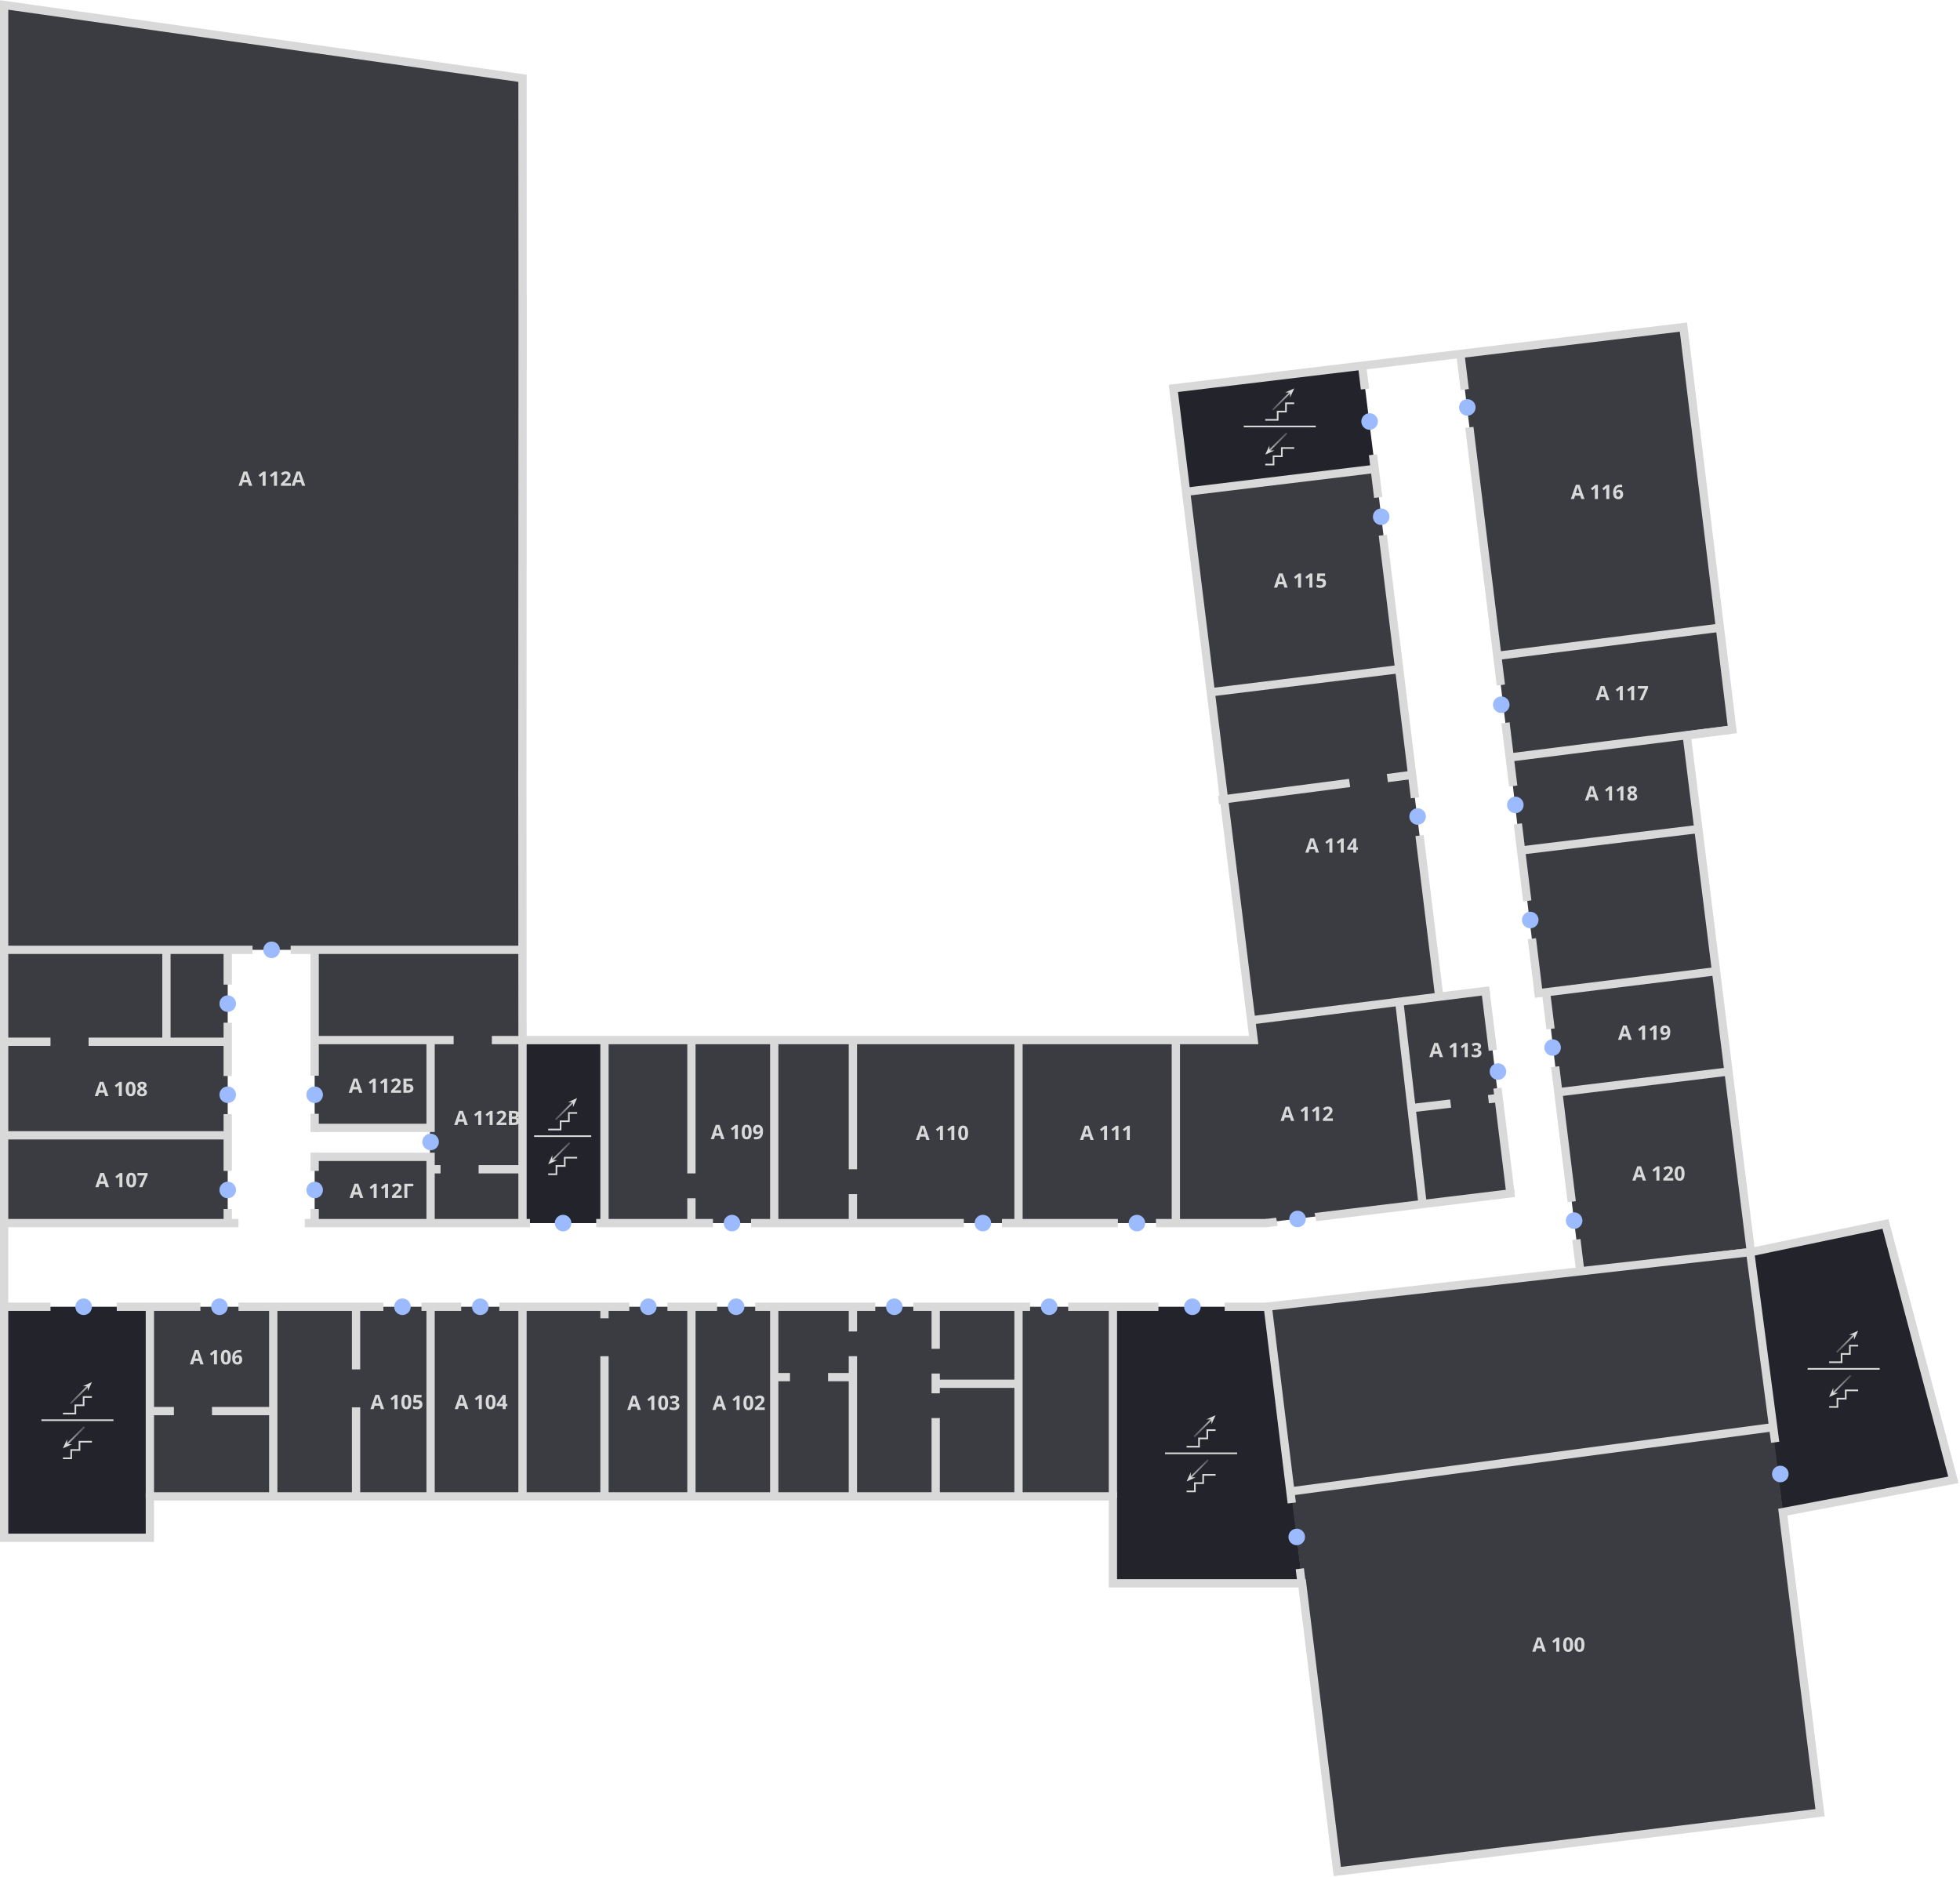
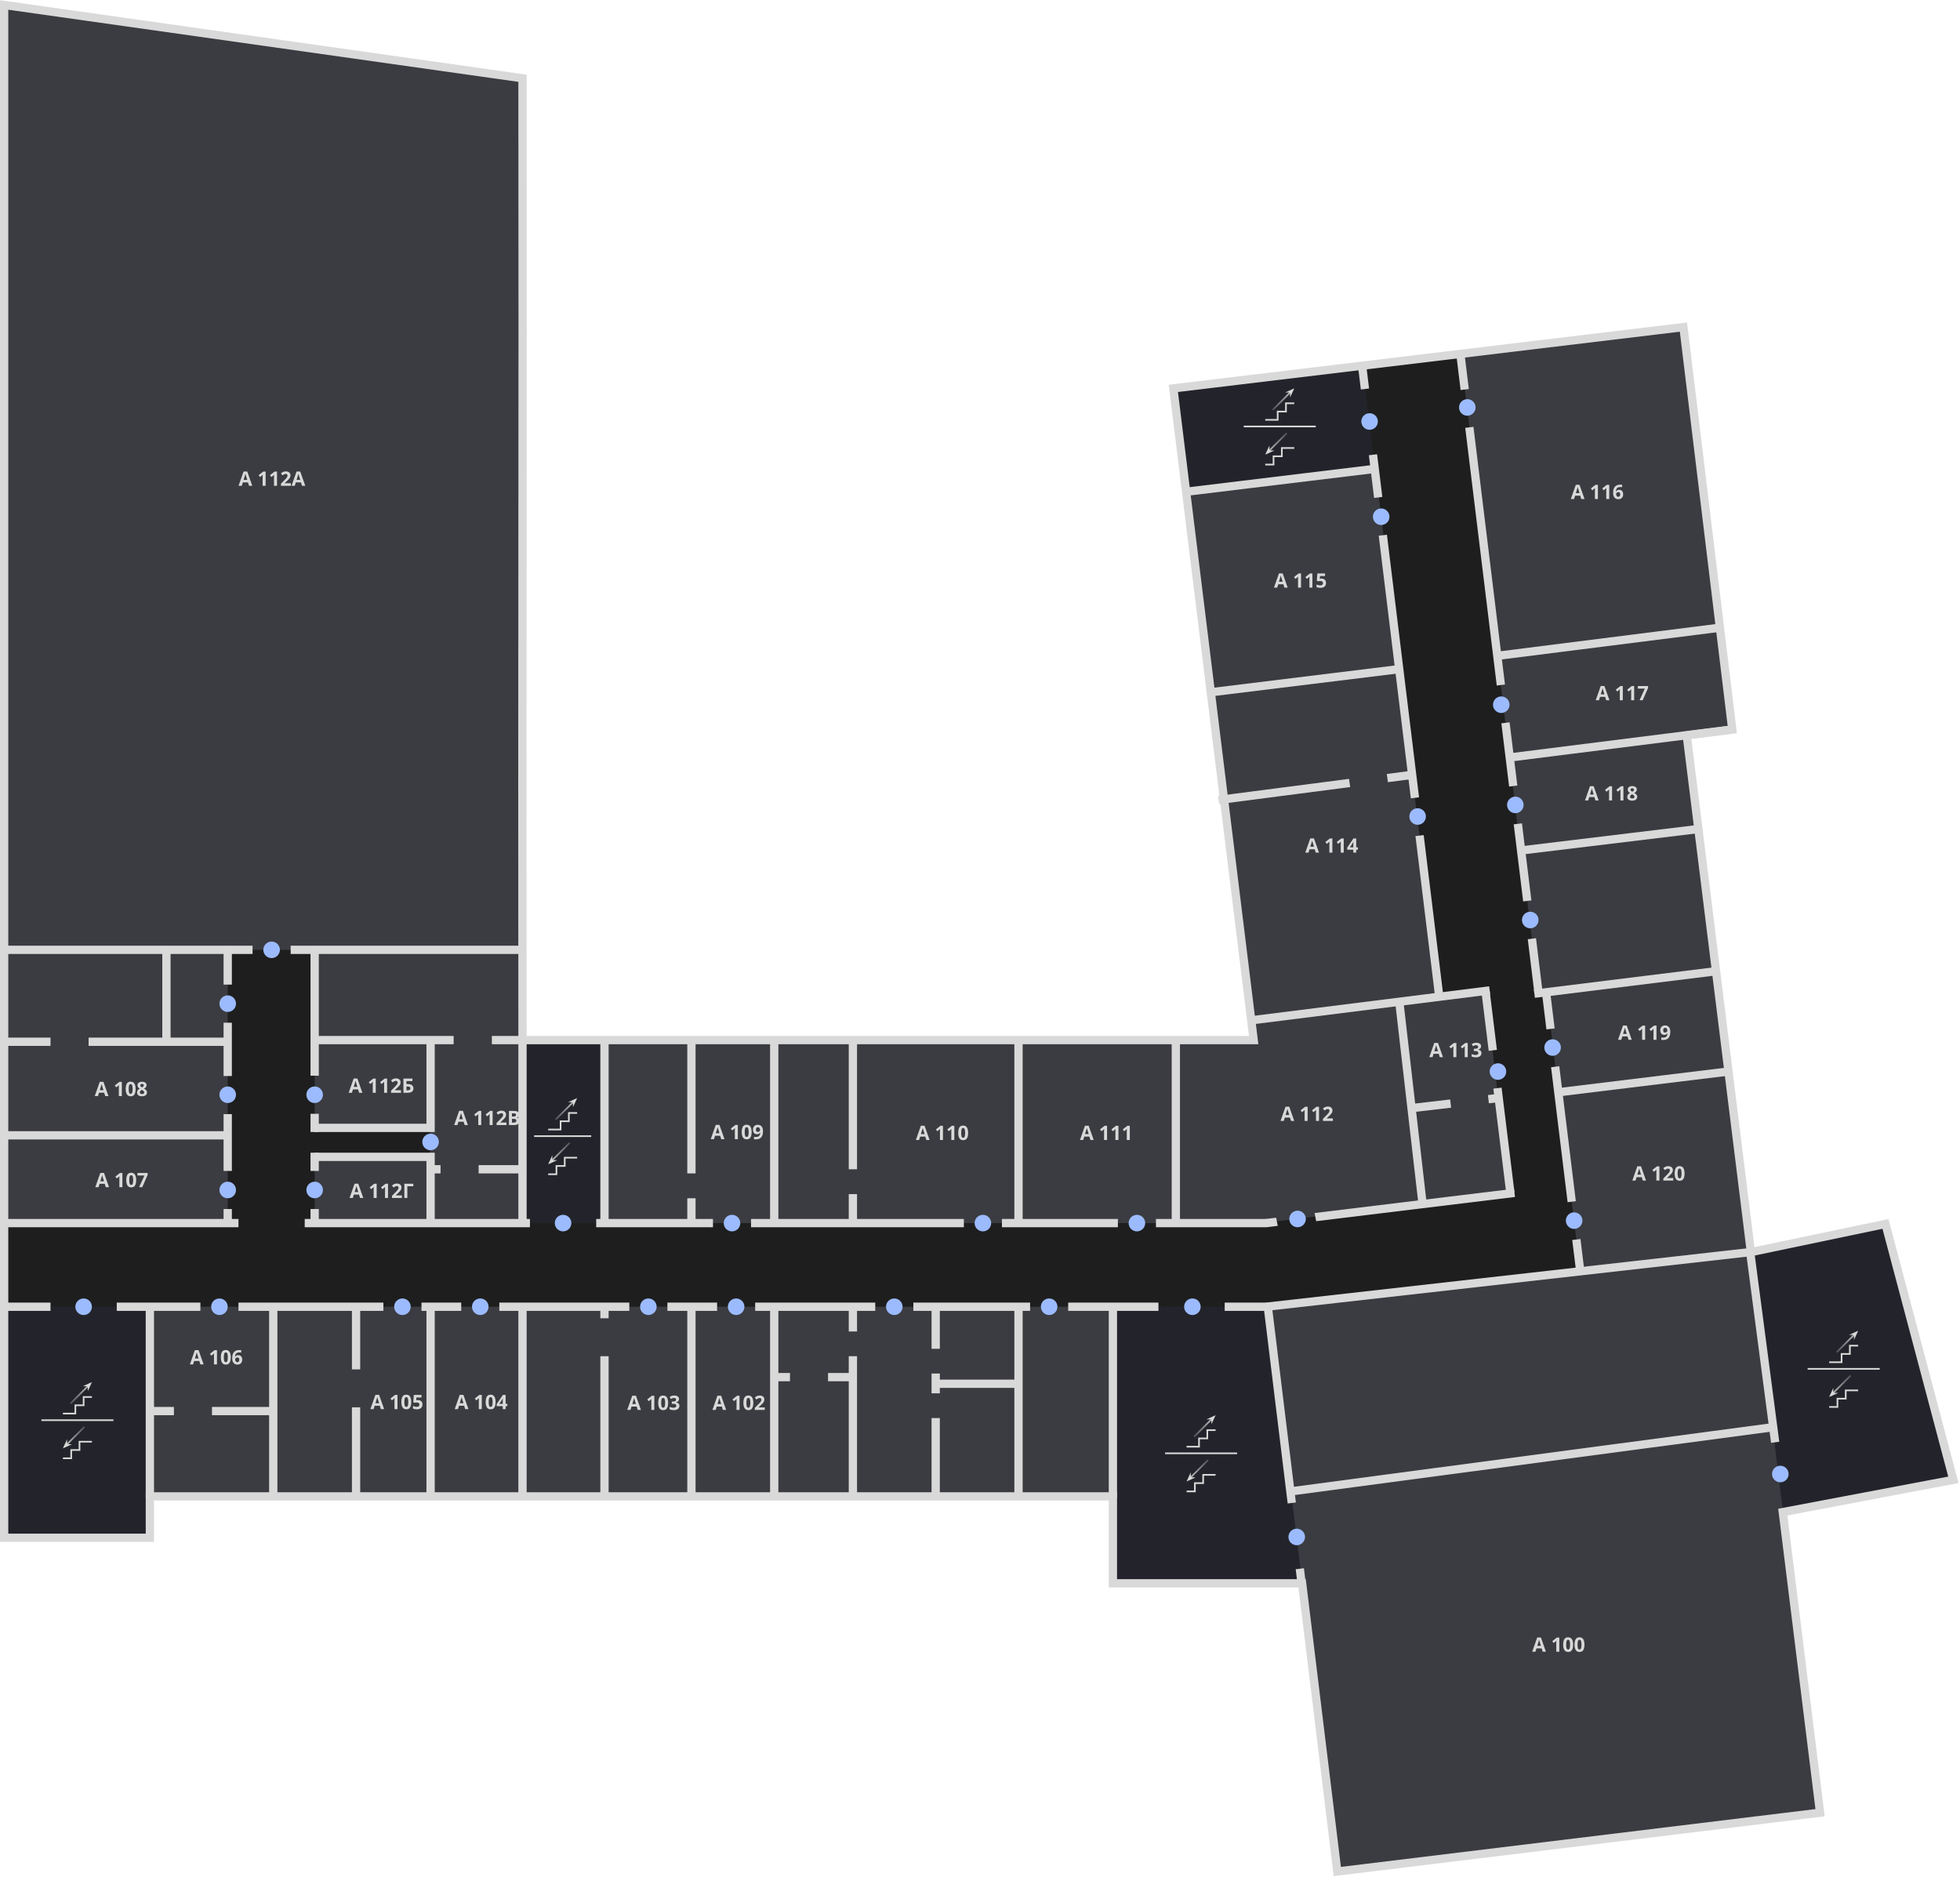
<svg xmlns="http://www.w3.org/2000/svg" width="2367" height="2266" viewBox="0 0 2367 2266" fill="none">
  <g id="A-1">
+     <path id="vnesniy kontur" d="M631 94.5L5 6V1857H181V1807H1344V1912H1572.5L1615 2260L2198 2189L2153 1826L2359 1787L2277 1478L2114.5 1512L2037 888L2092 881L2033 395L1417 469L1514 1256H631C630.414 801.448 631.586 549.052 631 94.5Z" fill="#1E1E1E" />
    <g id="spaces">
      <path id="a-116" d="M1764 429L2033 395L2078 757L1808 790L1764 429Z" fill="#3B3C41" />
      <path id="a-115" d="M1433 594L1661 565L1690 807L1462 835L1433 594Z" fill="#3B3C41" />
      <path id="a-1-stair-5" d="M1417 469L1645 440L1661 569L1432 597L1417 469Z" fill="#23242B" />
      <path id="a-117" d="M1808 791L2076 757L2092 881L1823 914L1808 791Z" fill="#3B3C41" />
      <path id="a-113" d="M1690 1210L1794 1197L1823 1440L1717 1453L1690 1210Z" fill="#3B3C41" />
      <path id="a-108" d="M5 1147H201V1257H275V1371H5V1147Z" fill="#3B3C41" />
      <rect id="a-107" x="5" y="1371" width="270" height="106" fill="#3B3C41" />
      <rect id="Rectangle 74" x="201" y="1147" width="74" height="110" fill="#3B3C41" />
      <path id="a-112v" d="M519.202 1256.71H380V1148H629V1256.71V1478H519.202V1256.71Z" fill="#3B3C41" />
      <rect id="a-106" x="181" y="1578" width="149" height="229" fill="#3B3C41" />
      <rect id="a-1-stair-4" x="5" y="1578" width="176" height="281" fill="#23242B" />
      <path id="a-1-stair-2" d="M1344 1578H1533L1573 1912H1344V1578Z" fill="#23242B" />
      <path id="a-1-stair-1" d="M2112 1513L2278 1478L2359 1787L2153 1827L2112 1513Z" fill="#23242B" />
      <rect id="a-1-stair-3" x="631" y="1258" width="99" height="219" fill="#23242B" />
      <rect id="a-104" x="520" y="1578" width="111" height="229" fill="#3B3C41" />
      <rect id="a-103" x="631" y="1578" width="204" height="229" fill="#3B3C41" />
      <rect id="a-102" x="835" y="1578" width="100" height="229" fill="#3B3C41" />
      <rect id="Rectangle 107" x="935" y="1578" width="295" height="229" fill="#3B3C41" />
      <rect id="a-1-wc-1" x="1230" y="1578" width="114" height="229" fill="#3B3C41" />
      <rect id="a-105" x="330" y="1578" width="190" height="229" fill="#3B3C41" />
      <rect id="a-109" x="730" y="1258" width="205" height="219" fill="#3B3C41" />
      <rect id="a-110" x="935" y="1258" width="295" height="219" fill="#3B3C41" />
      <rect id="a-111" x="1230" y="1258" width="190" height="219" fill="#3B3C41" />
      <path id="a-112" d="M1419 1255H1513.5L1509.82 1231.5L1690.5 1209L1717.5 1453L1524 1477H1419V1255Z" fill="#3B3C41" />
      <rect id="a-112g" x="380" y="1397" width="140" height="80" fill="#3B3C41" />
      <rect id="a-112b" x="380" y="1256" width="140" height="106" fill="#3B3C41" />
      <path id="a-112a" d="M5 8L631 94V1147H5V8Z" fill="#3B3C41" />
      <path id="a-114" d="M1462 836L1689 808L1739 1204L1510 1233L1462 836Z" fill="#3B3C41" />
      <path id="a-118" d="M1823 914L2037 887L2051 1000L1836 1027L1823 914Z" fill="#3B3C41" />
      <path id="a-1-wc-2" d="M1837 1027L2051 1000L2072 1174L1858 1200L1837 1027Z" fill="#3B3C41" />
      <path id="a-119" d="M1868 1200L2072 1172L2087 1294L1882 1320L1868 1200Z" fill="#3B3C41" />
      <path id="a-120" d="M1882 1319L2087 1294L2113 1507L1908 1532L1882 1319Z" fill="#3B3C41" />
      <path id="a-100" d="M1532 1579L2114 1507L2198 2189L1615 2260L1532 1579Z" fill="#3B3C41" />
      <path id="Vector 250" d="M1882 1319L2087 1294" stroke="#D9D9D9" stroke-width="10" />
    </g>
    <g id="walls">
-       <path id="vnesniy kontur" d="M631 94.5L5 6V1857H181V1807H1344V1912H1572.5L1615 2260L2198 2189L2153 1826L2359 1787L2277 1478L2114.5 1512L2037 888L2092 881L2033 395L1417 469L1514 1256H631C630.414 801.448 631.586 549.052 631 94.5Z" stroke="#D9D9D9" stroke-width="10" />
+       <path id="vnesniy kontur_2" d="M631 94.5L5 6V1857H181V1807H1344V1912H1572.5L1615 2260L2198 2189L2153 1826L2359 1787L2277 1478L2114.5 1512L2037 888L2092 881L2033 395L1417 469L1514 1256H631C630.414 801.448 631.586 549.052 631 94.5Z" stroke="#D9D9D9" stroke-width="10" />
      <path id="Vector 245" d="M1837 1027L2052 1001" stroke="#D9D9D9" stroke-width="10" />
      <path id="Vector 212" d="M2114 1512L1529 1578" stroke="#D9D9D9" stroke-width="10" />
      <path id="Vector 248" d="M2141 1723.5L1558.5 1801" stroke="#D9D9D9" stroke-width="10" />
      <path id="Vector 182" d="M275 1371H5" stroke="#D9D9D9" stroke-width="10" />
      <path id="Vector 187" d="M380 1397H520V1477" stroke="#D9D9D9" stroke-width="10" />
      <path id="Vector 188" d="M380 1362H520V1257" stroke="#D9D9D9" stroke-width="10" />
      <path id="Vector 190" d="M330 1578V1809" stroke="#D9D9D9" stroke-width="10" />
      <path id="Vector 202" d="M181 1578V1809" stroke="#D9D9D9" stroke-width="10" />
      <path id="Vector 203" d="M520 1578V1809" stroke="#D9D9D9" stroke-width="10" />
      <path id="Vector 204" d="M631 1578V1809" stroke="#D9D9D9" stroke-width="10" />
      <path id="Vector 206" d="M835 1578V1809" stroke="#D9D9D9" stroke-width="10" />
      <path id="Vector 240" d="M935 1578V1809" stroke="#D9D9D9" stroke-width="10" />
      <path id="Vector 210" d="M1230 1578V1809" stroke="#D9D9D9" stroke-width="10" />
      <path id="Vector 211" d="M1344 1578V1809" stroke="#D9D9D9" stroke-width="10" />
      <path id="Vector 192" d="M730 1258V1477" stroke="#D9D9D9" stroke-width="10" />
      <path id="Vector 200" d="M631 1256V1477" stroke="#D9D9D9" stroke-width="10" />
      <path id="Vector 193" d="M935 1258V1477" stroke="#D9D9D9" stroke-width="10" />
      <path id="Vector 197" d="M1230 1258V1477" stroke="#D9D9D9" stroke-width="10" />
      <path id="Vector 198" d="M1420 1258V1477" stroke="#D9D9D9" stroke-width="10" />
      <path id="Vector 238" d="M201 1147V1258" stroke="#D9D9D9" stroke-width="10" />
      <path id="Vector 230" d="M1690 1211L1718 1454" stroke="#D9D9D9" stroke-width="10" />
      <path id="Vector 228" d="M1512 1232L1799 1196" stroke="#D9D9D9" stroke-width="10" />
      <path id="Subtract" fill-rule="evenodd" clip-rule="evenodd" d="M305 1152V1142H5V1152H305ZM351 1152H630V1142H351V1152Z" fill="#D9D9D9" />
      <path id="Subtract_2" fill-rule="evenodd" clip-rule="evenodd" d="M270 1414V1345.39H280V1414H270ZM270 1460V1477H280V1460H270ZM280 1299.39H270V1235H280V1299.39ZM280 1189H270V1147H280V1189Z" fill="#D9D9D9" />
      <path id="Subtract_3" fill-rule="evenodd" clip-rule="evenodd" d="M375 1345V1367H385V1345H375ZM375 1414V1392H385V1414H375ZM375 1460V1477H385V1460H375ZM375 1299H385V1147H375V1299Z" fill="#D9D9D9" />
      <path id="Subtract_4" fill-rule="evenodd" clip-rule="evenodd" d="M61 1263V1253H5V1263H61ZM107 1263H275V1253H107V1263Z" fill="#D9D9D9" />
      <path id="Subtract_5" fill-rule="evenodd" clip-rule="evenodd" d="M1025 1637.74V1809H1035V1637.74H1025ZM1025 1607.87H1035V1578H1025V1607.87Z" fill="#D9D9D9" />
      <path id="Subtract_6" fill-rule="evenodd" clip-rule="evenodd" d="M1125 1682.55V1658.65H1135V1682.55H1125ZM1125 1712.42V1809H1135V1712.42H1125ZM1135 1628.78H1125V1578H1135V1628.78Z" fill="#D9D9D9" />
      <path id="Subtract_7" fill-rule="evenodd" clip-rule="evenodd" d="M1399 1583V1573H1290V1583H1399ZM1479 1583H1530V1573H1479V1583ZM1244 1573V1583H1103V1573H1244ZM1057 1583V1573H912V1583H1057ZM866 1573V1583H806V1573H866ZM760 1583V1573H603V1583H760ZM557 1573V1583H509V1573H557ZM463 1583V1573H288V1583H463ZM242 1573V1583H141V1573H242ZM61 1583V1573H5V1583H61Z" fill="#D9D9D9" />
      <path id="Subtract_8" fill-rule="evenodd" clip-rule="evenodd" d="M1589.48 1474.68L1829.6 1445.46L1828.4 1435.54L1587.55 1464.84L1589.48 1474.68ZM1543.07 1480.33L1541.13 1470.49L1528.4 1472.04L1529.6 1481.96L1543.07 1480.33Z" fill="#D9D9D9" />
      <path id="Subtract_9" fill-rule="evenodd" clip-rule="evenodd" d="M1752.45 1337.62L1751.28 1327.69L1705.42 1333.03L1706.58 1342.97L1752.45 1337.62ZM1798.06 1332.31L1809.58 1330.97L1808.42 1321.03L1796.89 1322.38L1798.06 1332.31Z" fill="#D9D9D9" />
      <path id="Subtract_10" fill-rule="evenodd" clip-rule="evenodd" d="M1803.46 1314.63L1819.04 1441.11L1828.96 1439.89L1813.38 1313.41L1803.46 1314.63ZM1797.84 1269.02L1807.76 1267.8L1798.96 1196.39L1789.04 1197.61L1797.84 1269.02Z" fill="#D9D9D9" />
      <path id="Subtract_11" fill-rule="evenodd" clip-rule="evenodd" d="M830 1447V1477H840V1447H830ZM830 1417H840V1258H830V1417Z" fill="#D9D9D9" />
      <path id="Subtract_12" fill-rule="evenodd" clip-rule="evenodd" d="M1025 1442V1477H1035V1442H1025ZM1025 1412H1035V1258H1025V1412Z" fill="#D9D9D9" />
      <path id="Subtract_13" fill-rule="evenodd" clip-rule="evenodd" d="M725 1637.74V1809H735V1637.74H725ZM725 1591.94H735V1578H725V1591.94Z" fill="#D9D9D9" />
      <path id="Subtract_14" fill-rule="evenodd" clip-rule="evenodd" d="M425 1699.47V1809H435V1699.47H425ZM425 1653.67H435V1578H425V1653.67Z" fill="#D9D9D9" />
      <path id="Vector 236" d="M1130 1671H1230" stroke="#D9D9D9" stroke-width="10" />
      <path id="Subtract_15" fill-rule="evenodd" clip-rule="evenodd" d="M210.021 1709L210.021 1699L181 1699L181 1709L210.021 1709ZM256 1709L330 1709L330 1699L256 1699V1709Z" fill="#D9D9D9" />
      <path id="Subtract_16" fill-rule="evenodd" clip-rule="evenodd" d="M954.021 1668L954.021 1658H935V1668H954.021ZM1000 1668H1031V1658H1000V1668Z" fill="#D9D9D9" />
      <path id="Subtract_17" fill-rule="evenodd" clip-rule="evenodd" d="M547.838 1261V1251H380V1261H547.838ZM594 1261H631V1251H594V1261Z" fill="#D9D9D9" />
      <path id="Subtract_18" fill-rule="evenodd" clip-rule="evenodd" d="M532.021 1417L532.021 1407L520 1407L520 1417L532.021 1417ZM578 1417L631 1417L631 1407L578 1407V1417Z" fill="#D9D9D9" />
      <path id="Subtract_19" fill-rule="evenodd" clip-rule="evenodd" d="M1350.02 1482V1472H1210V1482H1350.02ZM1396 1482H1530V1472H1396V1482ZM640 1472V1482H368V1472H640ZM861.021 1482H720V1472H861.021V1482ZM1164 1482V1472H907V1482H1164ZM288 1482V1472H5V1482H288Z" fill="#D9D9D9" />
      <path id="Subtract_20" fill-rule="evenodd" clip-rule="evenodd" d="M2149.34 1822.35L2150.09 1828L2160 1826.7L2159.26 1821.03L2149.34 1822.35ZM2138.83 1742.32L2148.74 1741L2118.91 1514L2109 1515.3L2138.83 1742.32Z" fill="#D9D9D9" />
      <path id="Vector 242" d="M1808 792L2077 758" stroke="#D9D9D9" stroke-width="10" />
      <path id="Vector 246" d="M1462 836L1690 808" stroke="#D9D9D9" stroke-width="10" />
      <path id="Vector 247" d="M1431 594L1662 566" stroke="#D9D9D9" stroke-width="10" />
      <path id="Vector 243" d="M1821 915L2091 881" stroke="#D9D9D9" stroke-width="10" />
      <path id="Vector 244" d="M1853 1200L2071 1173" stroke="#D9D9D9" stroke-width="10" />
      <path id="Subtract_21" fill-rule="evenodd" clip-rule="evenodd" d="M1630.57 950.451L1629.17 940.548L1471 961.081L1472.29 970.997L1630.57 950.451ZM1676.14 944.536L1704 940.919L1702.71 931.003L1674.74 934.634L1676.14 944.536Z" fill="#D9D9D9" />
      <path id="Subtract_22" fill-rule="evenodd" clip-rule="evenodd" d="M1709.38 1009.67L1733.04 1203.11L1742.96 1201.89L1719.31 1008.45L1709.38 1009.67ZM1703.8 964.02L1713.73 962.802L1674.95 645.712L1665.02 646.93L1703.8 964.02ZM1659.44 601.282L1669.37 600.064L1663.06 548.522L1653.14 549.741L1659.44 601.282ZM1649.96 441.393L1653.36 469.135L1643.43 470.353L1640.04 442.607L1649.96 441.393Z" fill="#D9D9D9" />
      <path id="Subtract_23" fill-rule="evenodd" clip-rule="evenodd" d="M1839.45 1088.53L1828.06 995.463L1837.99 994.245L1849.38 1087.32L1839.45 1088.53ZM1832.41 948.597L1822.48 949.816L1813.14 873.486L1823.07 872.267L1832.41 948.597ZM1845.03 1134.18L1853.04 1199.61L1862.96 1198.39L1854.96 1132.96L1845.03 1134.18ZM1817.48 826.619L1807.56 827.838L1769.49 516.661L1779.42 515.442L1817.48 826.619ZM1773.83 469.794L1768.46 425.893L1758.54 427.107L1763.91 471.013L1773.83 469.794Z" fill="#D9D9D9" />
      <path id="Subtract_24" fill-rule="evenodd" clip-rule="evenodd" d="M1871.96 1196.89L1877.48 1241.88L1867.55 1243.1L1862.04 1198.11L1871.96 1196.89ZM1873.15 1288.73L1883.07 1287.51L1903.06 1450.56L1893.14 1451.78L1873.15 1288.73ZM1898.73 1497.41L1903.54 1536.61L1913.46 1535.39L1908.66 1496.2L1898.73 1497.41Z" fill="#D9D9D9" />
      <path id="Subtract_25" fill-rule="evenodd" clip-rule="evenodd" d="M1564.98 1814.36L1535.96 1576.89L1526.04 1578.11L1555.06 1815.58L1564.98 1814.36ZM1574.69 1893.77L1564.76 1894.98L1567.04 1913.61L1576.96 1912.39L1574.69 1893.77Z" fill="#D9D9D9" />
    </g>
    <g id="textes">
      <text id="text 3" fill="#D9D9D9" xml:space="preserve" style="white-space: pre" font-family="GothamSSm" font-size="24" font-weight="bold" letter-spacing="0em">
        <tspan x="288.094" y="586.62">А 112А</tspan>
      </text>
      <text id="text 4" fill="#D9D9D9" xml:space="preserve" style="white-space: pre" font-family="GothamSSm" font-size="24" font-weight="bold" letter-spacing="0em">
        <tspan x="114.414" y="1323.62">А 108</tspan>
      </text>
      <text id="text 5" fill="#D9D9D9" xml:space="preserve" style="white-space: pre" font-family="GothamSSm" font-size="24" font-weight="bold" letter-spacing="0em">
        <tspan x="115.094" y="1433.62">А 107</tspan>
      </text>
      <text id="text 6" fill="#D9D9D9" xml:space="preserve" style="white-space: pre" font-family="GothamSSm" font-size="24" font-weight="bold" letter-spacing="0em">
        <tspan x="421.074" y="1319.62">А 112Б</tspan>
      </text>
      <text id="text 7" fill="#D9D9D9" xml:space="preserve" style="white-space: pre" font-family="GothamSSm" font-size="24" font-weight="bold" letter-spacing="0em">
        <tspan x="422.164" y="1446.62">А 112Г</tspan>
      </text>
      <text id="text 9" fill="#D9D9D9" xml:space="preserve" style="white-space: pre" font-family="GothamSSm" font-size="24" font-weight="bold" letter-spacing="0em">
        <tspan x="229.32" y="1647.62">А 106</tspan>
      </text>
      <text id="text 10" fill="#D9D9D9" xml:space="preserve" style="white-space: pre" font-family="GothamSSm" font-size="24" font-weight="bold" letter-spacing="0em">
        <tspan x="447.312" y="1701.62">А 105</tspan>
      </text>
      <text id="text 11" fill="#D9D9D9" xml:space="preserve" style="white-space: pre" font-family="GothamSSm" font-size="24" font-weight="bold" letter-spacing="0em">
        <tspan x="549.145" y="1701.62">А 104</tspan>
      </text>
      <text id="text 12" fill="#D9D9D9" xml:space="preserve" style="white-space: pre" font-family="GothamSSm" font-size="24" font-weight="bold" letter-spacing="0em">
        <tspan x="757.488" y="1702.62">А 103</tspan>
      </text>
      <text id="text 13" fill="#D9D9D9" xml:space="preserve" style="white-space: pre" font-family="GothamSSm" font-size="24" font-weight="bold" letter-spacing="0em">
        <tspan x="860.383" y="1702.62">А 102</tspan>
      </text>
      <text id="text 14" fill="#D9D9D9" xml:space="preserve" style="white-space: pre" font-family="GothamSSm" font-size="24" font-weight="bold" letter-spacing="0em">
        <tspan x="858.344" y="1375.62">А 109</tspan>
      </text>
      <text id="text 15" fill="#D9D9D9" xml:space="preserve" style="white-space: pre" font-family="GothamSSm" font-size="24" font-weight="bold" letter-spacing="0em">
        <tspan x="1106.06" y="1376.62">А 110</tspan>
      </text>
      <text id="text 16" fill="#D9D9D9" xml:space="preserve" style="white-space: pre" font-family="GothamSSm" font-size="24" font-weight="bold" letter-spacing="0em">
        <tspan x="1304.24" y="1376.62">А 111</tspan>
      </text>
      <text id="text 18" fill="#D9D9D9" xml:space="preserve" style="white-space: pre" font-family="GothamSSm" font-size="24" font-weight="bold" letter-spacing="0em">
        <tspan x="1546.45" y="1353.62">А 112</tspan>
      </text>
      <text id="text 19" fill="#D9D9D9" xml:space="preserve" style="white-space: pre" font-family="GothamSSm" font-size="24" font-weight="bold" letter-spacing="0em">
        <tspan x="1726.08" y="1276.62">А 113</tspan>
      </text>
      <text id="text 20" fill="#D9D9D9" xml:space="preserve" style="white-space: pre" font-family="GothamSSm" font-size="24" font-weight="bold" letter-spacing="0em">
        <tspan x="1971.27" y="1425.62">А 120</tspan>
      </text>
      <text id="text 21" fill="#D9D9D9" xml:space="preserve" style="white-space: pre" font-family="GothamSSm" font-size="24" font-weight="bold" letter-spacing="0em">
        <tspan x="1954.03" y="1255.62">А 119</tspan>
      </text>
      <text id="text 22" fill="#D9D9D9" xml:space="preserve" style="white-space: pre" font-family="GothamSSm" font-size="24" font-weight="bold" letter-spacing="0em">
        <tspan x="1914.1" y="966.62">А 118</tspan>
      </text>
      <text id="text 23" fill="#D9D9D9" xml:space="preserve" style="white-space: pre" font-family="GothamSSm" font-size="24" font-weight="bold" letter-spacing="0em">
        <tspan x="1927.08" y="845.62">А 117</tspan>
      </text>
      <text id="text 24" fill="#D9D9D9" xml:space="preserve" style="white-space: pre" font-family="GothamSSm" font-size="24" font-weight="bold" letter-spacing="0em">
        <tspan x="1897" y="602.62">А 116</tspan>
      </text>
      <text id="text 25" fill="#D9D9D9" xml:space="preserve" style="white-space: pre" font-family="GothamSSm" font-size="24" font-weight="bold" letter-spacing="0em">
        <tspan x="1538.5" y="709.62">А 115</tspan>
      </text>
      <text id="text 26" fill="#D9D9D9" xml:space="preserve" style="white-space: pre" font-family="GothamSSm" font-size="24" font-weight="bold" letter-spacing="0em">
        <tspan x="1576.33" y="1029.62">А 114</tspan>
      </text>
      <text id="text 17" fill="#D9D9D9" xml:space="preserve" style="white-space: pre" font-family="GothamSSm" font-size="24" font-weight="bold" letter-spacing="0em">
        <tspan x="1850.38" y="1994.62">А 100</tspan>
      </text>
      <text id="text 8" fill="#D9D9D9" xml:space="preserve" style="white-space: pre" font-family="GothamSSm" font-size="24" font-weight="bold" letter-spacing="0em">
        <tspan x="548.48" y="1358.62">А 112В</tspan>
      </text>
    </g>
    <g id="enterances">
      <circle id="1" cx="884" cy="1477" r="10" fill="#9CBBFF" />
      <circle id="2" cx="680" cy="1477" r="10" fill="#9CBBFF" />
      <circle id="3" cx="380" cy="1437" r="10" fill="#9CBBFF" />
      <circle id="4" cx="275" cy="1437" r="10" fill="#9CBBFF" />
      <circle id="5" cx="380" cy="1322" r="10" fill="#9CBBFF" />
      <circle id="6" cx="275" cy="1322" r="10" fill="#9CBBFF" />
      <circle id="7" cx="275" cy="1212" r="10" fill="#9CBBFF" />
      <circle id="8" cx="328" cy="1147" r="10" fill="#9CBBFF" />
      <circle id="9" cx="520" cy="1379" r="10" fill="#9CBBFF" />
      <circle id="10" cx="101" cy="1578" r="10" fill="#9CBBFF" />
      <circle id="11" cx="265" cy="1578" r="10" fill="#9CBBFF" />
      <circle id="12" cx="486" cy="1578" r="10" fill="#9CBBFF" />
      <circle id="13" cx="580" cy="1578" r="10" fill="#9CBBFF" />
      <circle id="14" cx="783" cy="1578" r="10" fill="#9CBBFF" />
      <circle id="15" cx="889" cy="1578" r="10" fill="#9CBBFF" />
      <circle id="16" cx="1080" cy="1578" r="10" fill="#9CBBFF" />
      <circle id="17" cx="1267" cy="1578" r="10" fill="#9CBBFF" />
      <circle id="18" cx="1187" cy="1477" r="10" fill="#9CBBFF" />
      <circle id="19" cx="1373" cy="1477" r="10" fill="#9CBBFF" />
      <circle id="20" cx="1440" cy="1578" r="10" fill="#9CBBFF" />
      <circle id="21" cx="1567" cy="1472" r="10" fill="#9CBBFF" />
      <circle id="22" cx="1809" cy="1294" r="10" fill="#9CBBFF" />
      <circle id="23" cx="1712" cy="986" r="10" fill="#9CBBFF" />
      <circle id="24" cx="1668" cy="624" r="10" fill="#9CBBFF" />
      <circle id="25" cx="1654" cy="509" r="10" fill="#9CBBFF" />
      <circle id="26" cx="1772" cy="492" r="10" fill="#9CBBFF" />
      <circle id="27" cx="1813" cy="851" r="10" fill="#9CBBFF" />
      <circle id="28" cx="1830" cy="972" r="10" fill="#9CBBFF" />
      <circle id="29" cx="1848" cy="1111" r="10" fill="#9CBBFF" />
      <circle id="30" cx="1875" cy="1265" r="10" fill="#9CBBFF" />
      <circle id="31" cx="1901" cy="1474" r="10" fill="#9CBBFF" />
      <circle id="33" cx="1566" cy="1856" r="10" fill="#9CBBFF" />
      <circle id="32" cx="2150" cy="1780" r="10" fill="#9CBBFF" />
    </g>
    <g id="icons">
      <g id="ÐÐµÑÑÐ½Ð¸ÑÐ°/ÐÐµÑÑÐ¸ÐºÐ°Ð»ÑÐ½Ð°Ñ">
        <g id="ÐÐµÑÑÐ½Ð¸ÑÐ°/ÐÐ²ÐµÑÑ">
          <path id="Vector 54" d="M111 1687H101V1697H91V1707H76" stroke="#D9D9D9" stroke-width="2" />
          <g id="Group 6">
            <path id="Vector 55" d="M109 1671L85 1695" stroke="url(#paint0_linear_3_95)" stroke-width="2" />
            <path id="Vector 56" d="M111 1669L100 1674H105L106 1675V1680L111 1669Z" fill="#D9D9D9" />
          </g>
        </g>
        <g id="ÐÐµÑÑÐ½Ð¸ÑÐ°/ÐÐ½Ð¸Ð·">
          <path id="Vector 54_2" d="M76 1761H86V1751H96V1741H111" stroke="#D9D9D9" stroke-width="2" />
          <g id="Group 5">
            <path id="Vector 55_2" d="M78 1747L102 1723" stroke="url(#paint1_linear_3_95)" stroke-width="2" />
            <path id="Vector 56_2" d="M76 1749L87 1744H82L81 1743V1738L76 1749Z" fill="#D9D9D9" />
          </g>
        </g>
        <path id="Vector 57" d="M137 1715L50 1715" stroke="#D9D9D9" stroke-width="2" />
      </g>
      <g id="ÐÐµÑÑÐ½Ð¸ÑÐ°/ÐÐµÑÑÐ¸ÐºÐ°Ð»ÑÐ½Ð°Ñ_2">
        <g id="ÐÐµÑÑÐ½Ð¸ÑÐ°/ÐÐ²ÐµÑÑ_2">
          <path id="Vector 54_3" d="M1468 1727H1458V1737H1448V1747H1433" stroke="#D9D9D9" stroke-width="2" />
          <g id="Group 6_2">
            <path id="Vector 55_3" d="M1466 1711L1442 1735" stroke="url(#paint2_linear_3_95)" stroke-width="2" />
            <path id="Vector 56_3" d="M1468 1709L1457 1714H1462L1463 1715V1720L1468 1709Z" fill="#D9D9D9" />
          </g>
        </g>
        <g id="ÐÐµÑÑÐ½Ð¸ÑÐ°/ÐÐ½Ð¸Ð·_2">
          <path id="Vector 54_4" d="M1433 1801H1443V1791H1453V1781H1468" stroke="#D9D9D9" stroke-width="2" />
          <g id="Group 5_2">
            <path id="Vector 55_4" d="M1435 1787L1459 1763" stroke="url(#paint3_linear_3_95)" stroke-width="2" />
            <path id="Vector 56_4" d="M1433 1789L1444 1784H1439L1438 1783V1778L1433 1789Z" fill="#D9D9D9" />
          </g>
        </g>
        <path id="Vector 57_2" d="M1494 1755L1407 1755" stroke="#D9D9D9" stroke-width="2" />
      </g>
      <g id="ÐÐµÑÑÐ½Ð¸ÑÐ°/ÐÐµÑÑÐ¸ÐºÐ°Ð»ÑÐ½Ð°Ñ_3">
        <g id="ÐÐµÑÑÐ½Ð¸ÑÐ°/ÐÐ²ÐµÑÑ_3">
          <path id="Vector 54_5" d="M697 1344H687V1354H677V1364H662" stroke="#D9D9D9" stroke-width="2" />
          <g id="Group 6_3">
            <path id="Vector 55_5" d="M695 1328L671 1352" stroke="url(#paint4_linear_3_95)" stroke-width="2" />
            <path id="Vector 56_5" d="M697 1326L686 1331H691L692 1332V1337L697 1326Z" fill="#D9D9D9" />
          </g>
        </g>
        <g id="ÐÐµÑÑÐ½Ð¸ÑÐ°/ÐÐ½Ð¸Ð·_3">
          <path id="Vector 54_6" d="M662 1418H672V1408H682V1398H697" stroke="#D9D9D9" stroke-width="2" />
          <g id="Group 5_3">
            <path id="Vector 55_6" d="M664 1404L688 1380" stroke="url(#paint5_linear_3_95)" stroke-width="2" />
            <path id="Vector 56_6" d="M662 1406L673 1401H668L667 1400V1395L662 1406Z" fill="#D9D9D9" />
          </g>
        </g>
        <path id="Vector 57_3" d="M714 1372L645 1372" stroke="#D9D9D9" stroke-width="2" />
      </g>
      <g id="ÐÐµÑÑÐ½Ð¸ÑÐ°/ÐÐµÑÑÐ¸ÐºÐ°Ð»ÑÐ½Ð°Ñ_4">
        <g id="ÐÐµÑÑÐ½Ð¸ÑÐ°/ÐÐ²ÐµÑÑ_4">
          <path id="Vector 54_7" d="M2244 1625H2234V1635H2224V1645H2209" stroke="#D9D9D9" stroke-width="2" />
          <g id="Group 6_4">
            <path id="Vector 55_7" d="M2242 1609L2218 1633" stroke="url(#paint6_linear_3_95)" stroke-width="2" />
            <path id="Vector 56_7" d="M2244 1607L2233 1612H2238L2239 1613V1618L2244 1607Z" fill="#D9D9D9" />
          </g>
        </g>
        <g id="ÐÐµÑÑÐ½Ð¸ÑÐ°/ÐÐ½Ð¸Ð·_4">
          <path id="Vector 54_8" d="M2209 1699H2219V1689H2229V1679H2244" stroke="#D9D9D9" stroke-width="2" />
          <g id="Group 5_4">
            <path id="Vector 55_8" d="M2211 1685L2235 1661" stroke="url(#paint7_linear_3_95)" stroke-width="2" />
            <path id="Vector 56_8" d="M2209 1687L2220 1682H2215L2214 1681V1676L2209 1687Z" fill="#D9D9D9" />
          </g>
        </g>
        <path id="Vector 57_4" d="M2270 1653L2183 1653" stroke="#D9D9D9" stroke-width="2" />
      </g>
      <g id="ÐÐµÑÑÐ½Ð¸ÑÐ°/ÐÐµÑÑÐ¸ÐºÐ°Ð»ÑÐ½Ð°Ñ_5">
        <g id="ÐÐµÑÑÐ½Ð¸ÑÐ°/ÐÐ²ÐµÑÑ_5">
          <path id="Vector 54_9" d="M1563 487H1553V497H1543V507H1528" stroke="#D9D9D9" stroke-width="2" />
          <g id="Group 6_5">
            <path id="Vector 55_9" d="M1561 471L1537 495" stroke="url(#paint8_linear_3_95)" stroke-width="2" />
            <path id="Vector 56_9" d="M1563 469L1552 474H1557L1558 475V480L1563 469Z" fill="#D9D9D9" />
          </g>
        </g>
        <g id="ÐÐµÑÑÐ½Ð¸ÑÐ°/ÐÐ½Ð¸Ð·_5">
          <path id="Vector 54_10" d="M1528 561H1538V551H1548V541H1563" stroke="#D9D9D9" stroke-width="2" />
          <g id="Group 5_5">
            <path id="Vector 55_10" d="M1530 547L1554 523" stroke="url(#paint9_linear_3_95)" stroke-width="2" />
            <path id="Vector 56_10" d="M1528 549L1539 544H1534L1533 543V538L1528 549Z" fill="#D9D9D9" />
          </g>
        </g>
        <path id="Vector 57_5" d="M1589 515L1502 515" stroke="#D9D9D9" stroke-width="2" />
      </g>
    </g>
  </g>
  <defs>
    <linearGradient id="paint0_linear_3_95" x1="113" y1="1667" x2="75.5" y2="1704.5" gradientUnits="userSpaceOnUse">
      <stop stop-color="#D9D9D9" />
      <stop offset="1" stop-color="#D9D9D9" stop-opacity="0" />
    </linearGradient>
    <linearGradient id="paint1_linear_3_95" x1="74" y1="1751" x2="111.5" y2="1713.5" gradientUnits="userSpaceOnUse">
      <stop stop-color="#D9D9D9" />
      <stop offset="1" stop-color="#D9D9D9" stop-opacity="0" />
    </linearGradient>
    <linearGradient id="paint2_linear_3_95" x1="1470" y1="1707" x2="1432.5" y2="1744.5" gradientUnits="userSpaceOnUse">
      <stop stop-color="#D9D9D9" />
      <stop offset="1" stop-color="#D9D9D9" stop-opacity="0" />
    </linearGradient>
    <linearGradient id="paint3_linear_3_95" x1="1431" y1="1791" x2="1468.5" y2="1753.5" gradientUnits="userSpaceOnUse">
      <stop stop-color="#D9D9D9" />
      <stop offset="1" stop-color="#D9D9D9" stop-opacity="0" />
    </linearGradient>
    <linearGradient id="paint4_linear_3_95" x1="699" y1="1324" x2="661.5" y2="1361.5" gradientUnits="userSpaceOnUse">
      <stop stop-color="#D9D9D9" />
      <stop offset="1" stop-color="#D9D9D9" stop-opacity="0" />
    </linearGradient>
    <linearGradient id="paint5_linear_3_95" x1="660" y1="1408" x2="697.5" y2="1370.5" gradientUnits="userSpaceOnUse">
      <stop stop-color="#D9D9D9" />
      <stop offset="1" stop-color="#D9D9D9" stop-opacity="0" />
    </linearGradient>
    <linearGradient id="paint6_linear_3_95" x1="2246" y1="1605" x2="2208.5" y2="1642.5" gradientUnits="userSpaceOnUse">
      <stop stop-color="#D9D9D9" />
      <stop offset="1" stop-color="#D9D9D9" stop-opacity="0" />
    </linearGradient>
    <linearGradient id="paint7_linear_3_95" x1="2207" y1="1689" x2="2244.5" y2="1651.5" gradientUnits="userSpaceOnUse">
      <stop stop-color="#D9D9D9" />
      <stop offset="1" stop-color="#D9D9D9" stop-opacity="0" />
    </linearGradient>
    <linearGradient id="paint8_linear_3_95" x1="1565" y1="467" x2="1527.5" y2="504.5" gradientUnits="userSpaceOnUse">
      <stop stop-color="#D9D9D9" />
      <stop offset="1" stop-color="#D9D9D9" stop-opacity="0" />
    </linearGradient>
    <linearGradient id="paint9_linear_3_95" x1="1526" y1="551" x2="1563.5" y2="513.5" gradientUnits="userSpaceOnUse">
      <stop stop-color="#D9D9D9" />
      <stop offset="1" stop-color="#D9D9D9" stop-opacity="0" />
    </linearGradient>
  </defs>
</svg>
